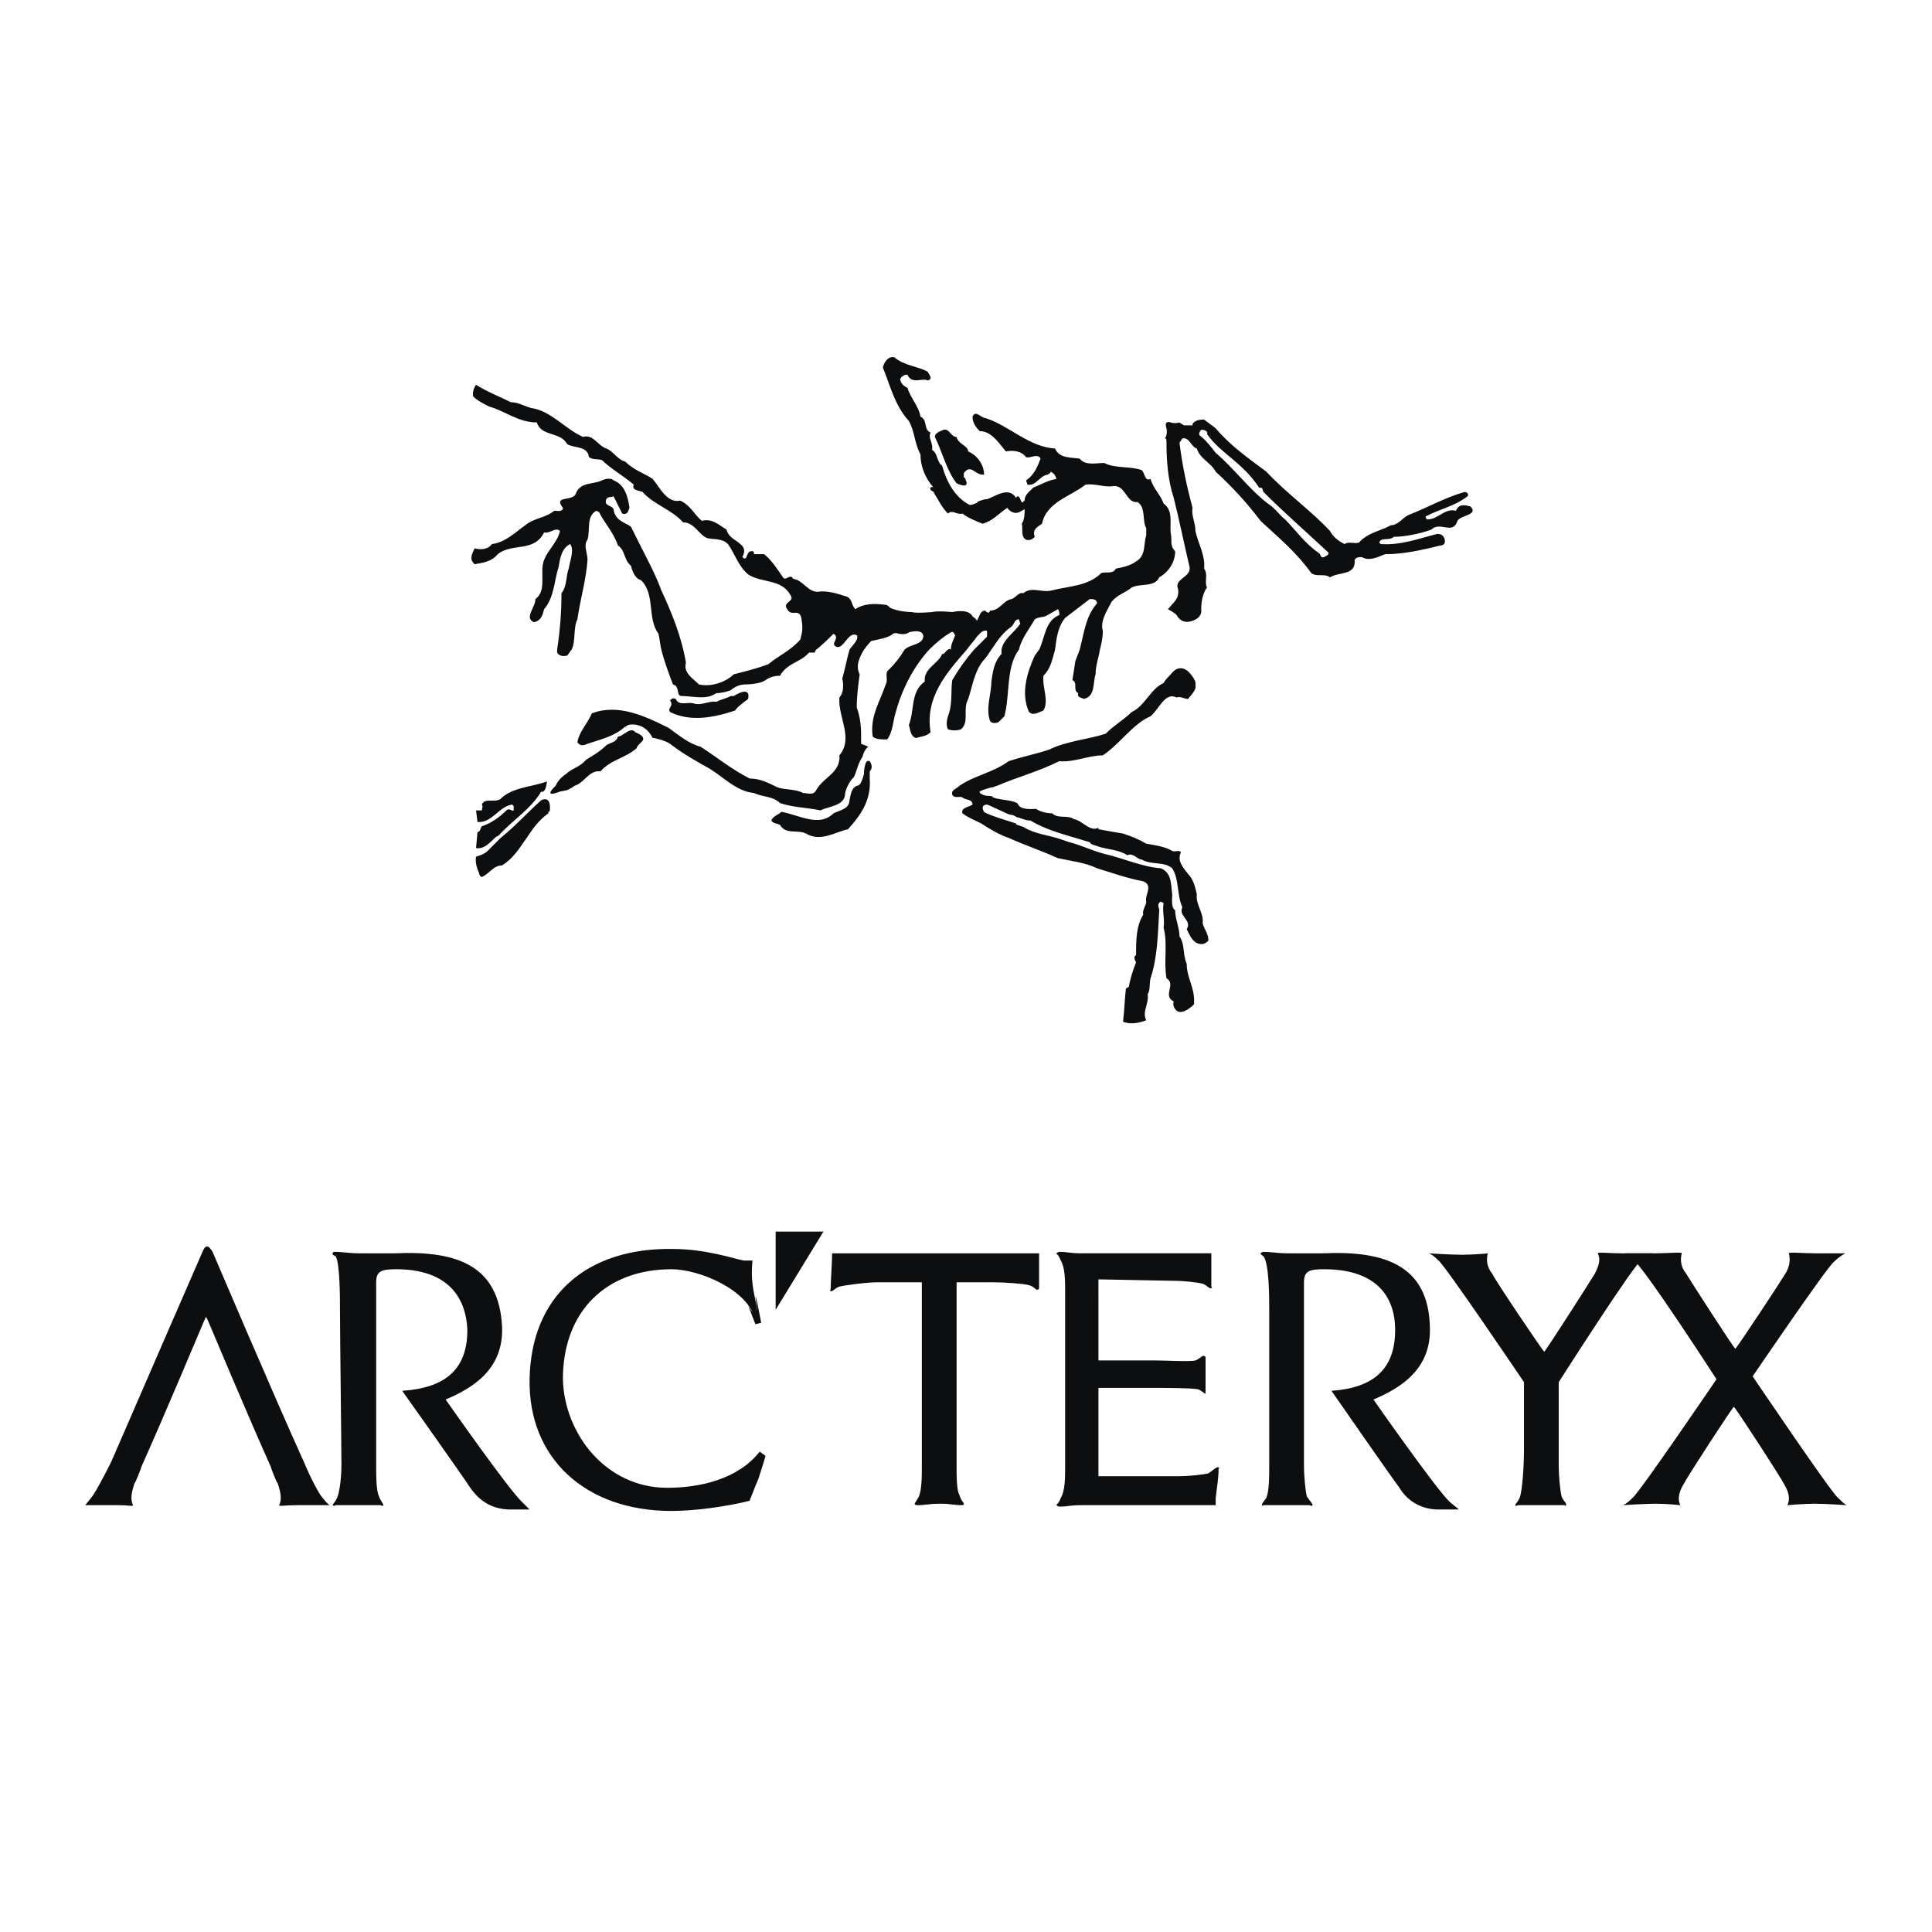
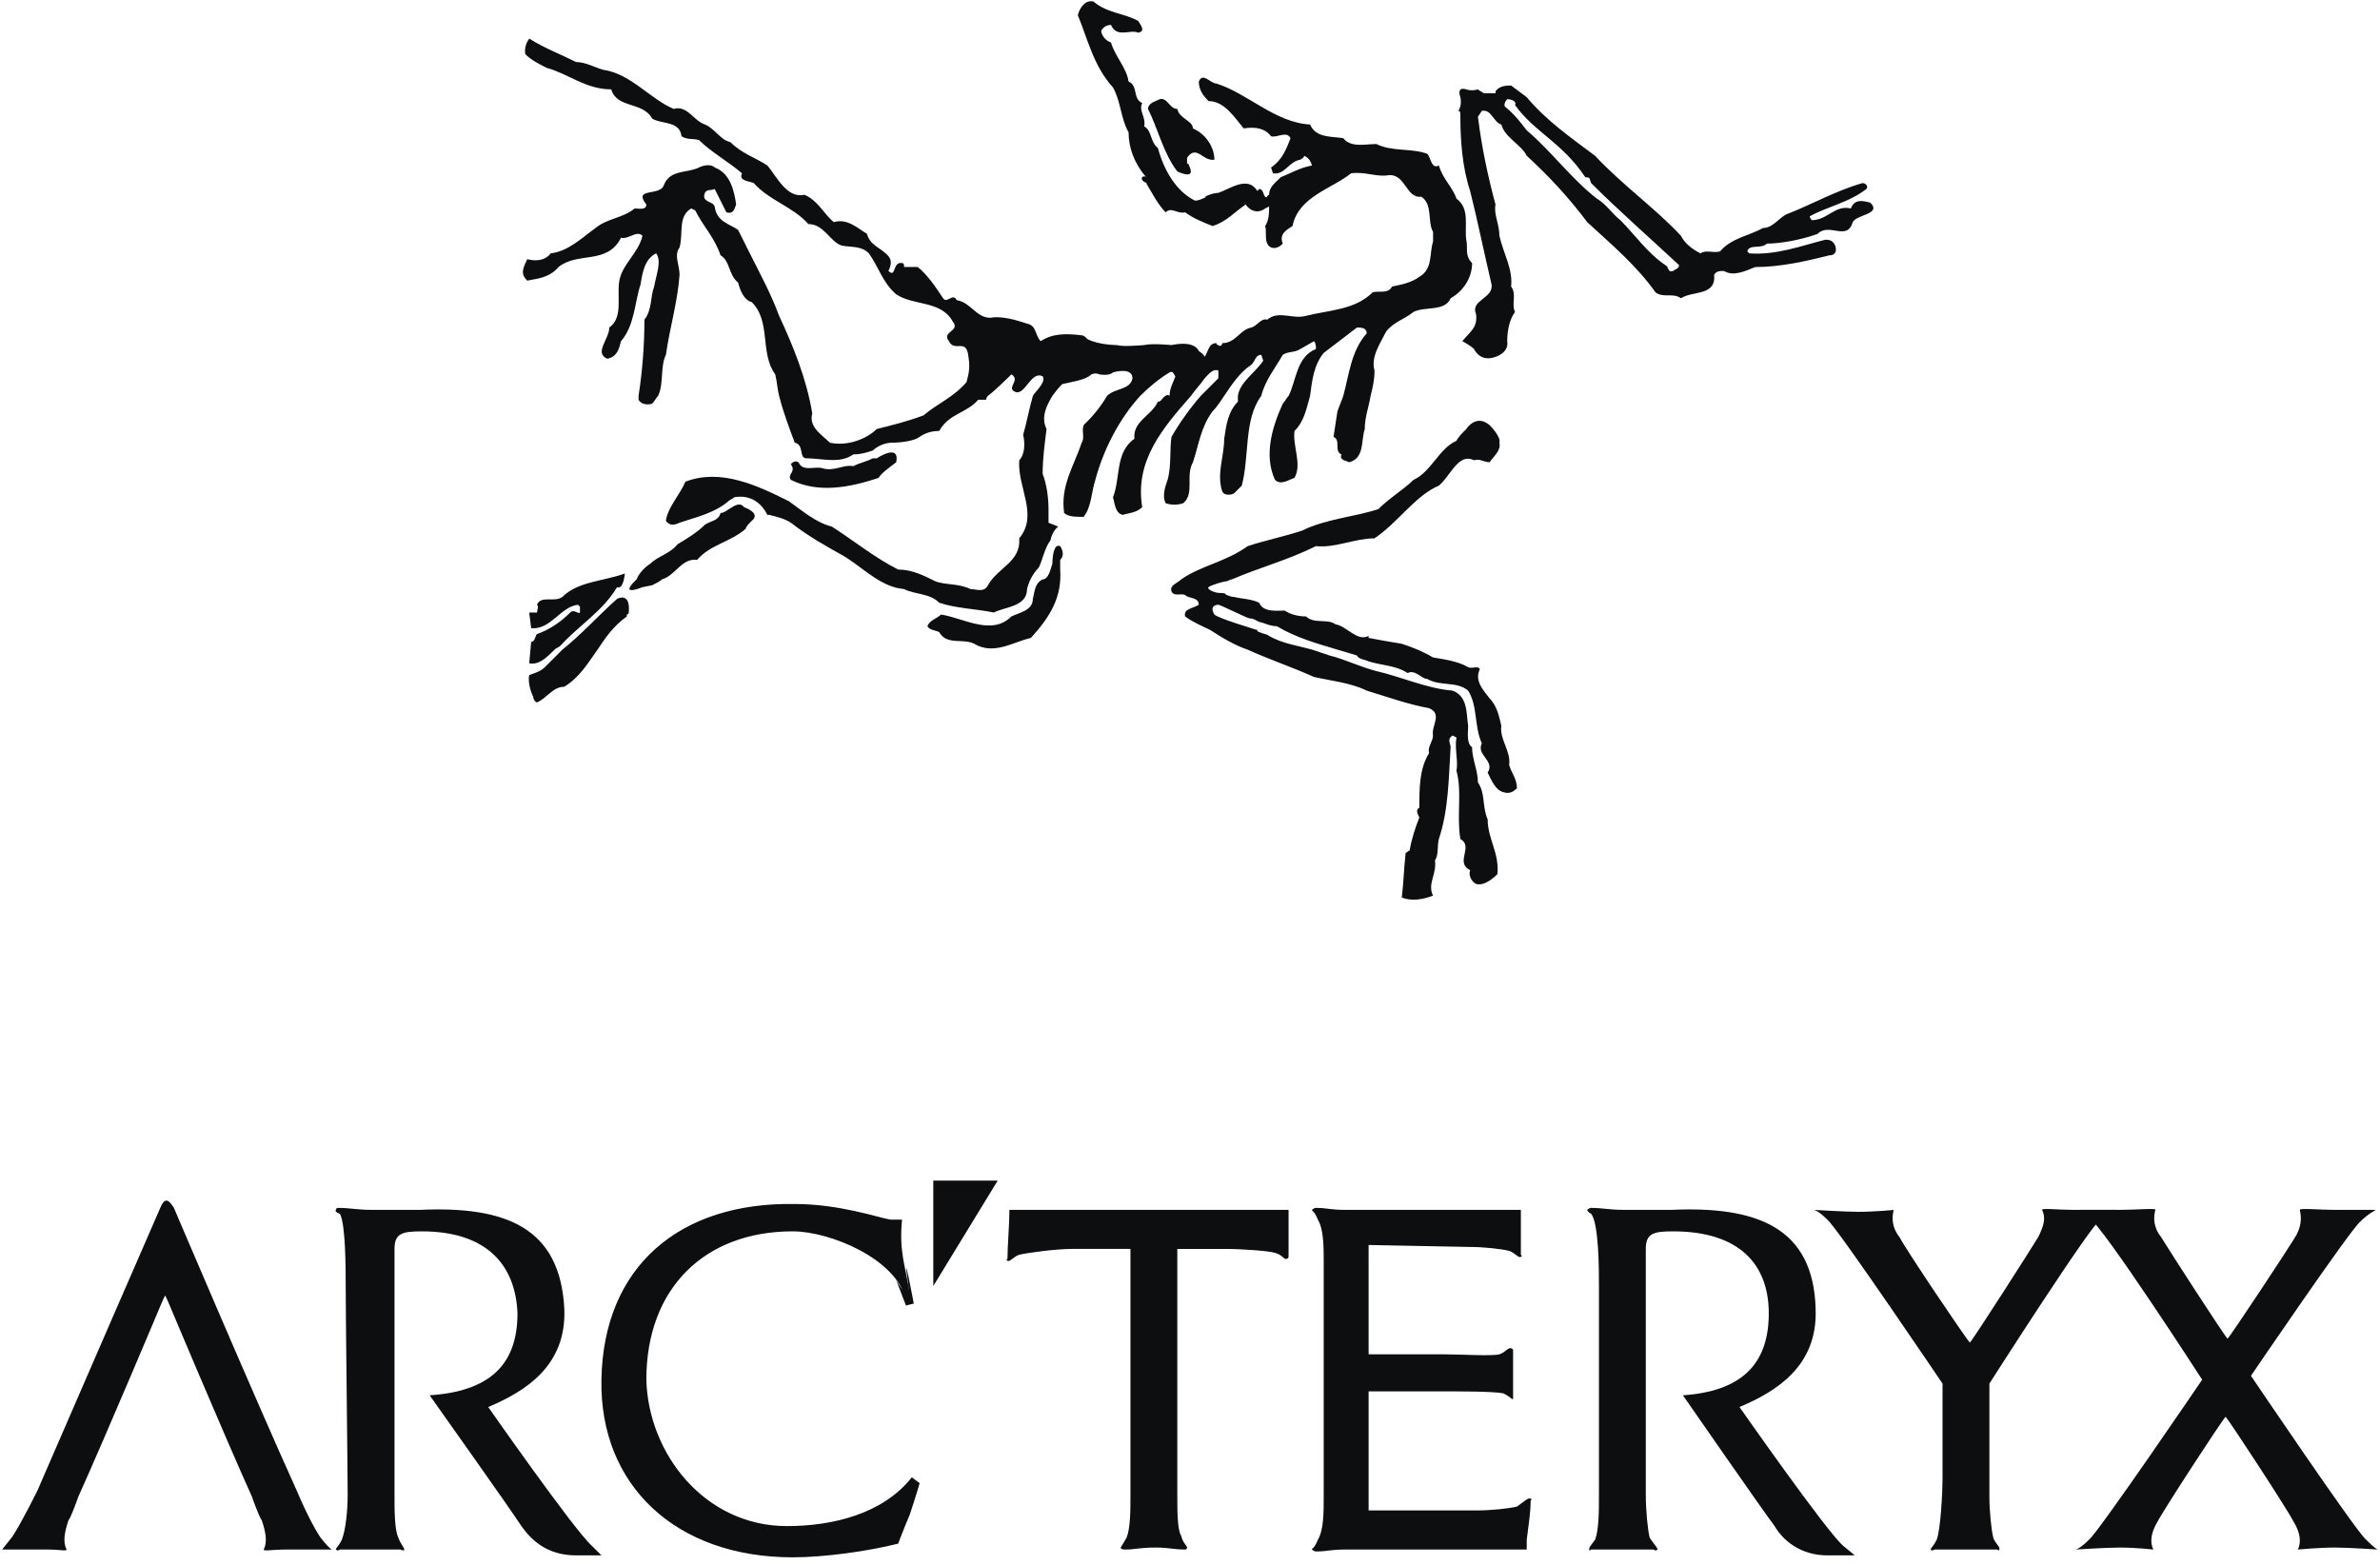
- <svg xmlns="http://www.w3.org/2000/svg" width="716" height="716" viewBox="0 0 716 716" fill="none">
+ <svg xmlns="http://www.w3.org/2000/svg" width="654" height="430" viewBox="31 132 654 430" fill="none">
  <path fill-rule="evenodd" clip-rule="evenodd" d="M210.218 292.825C211.291 292.286 212.361 291.751 212.899 291.216C216.651 290.143 218.263 285.314 222.557 285.852C226.313 281.558 231.676 281.024 235.963 277.268C235.963 276.73 236.505 276.195 237.579 275.121C240.261 272.978 235.432 271.366 235.432 271.366C234.358 269.757 232.211 271.366 232.211 271.366C231.142 271.904 230.068 272.978 228.995 272.978C228.46 275.121 226.313 275.121 224.704 276.195C222.557 278.342 219.875 279.95 217.193 281.558C215.046 284.24 211.83 284.779 209.683 286.922C209.683 286.922 207.001 288.534 205.927 291.216C205.927 291.216 200.563 296.041 207.539 293.36L210.218 292.825ZM203.777 300.335C203.777 300.87 203.238 300.87 203.238 300.87V301.409C199.483 304.091 197.339 307.311 195.192 310.528C192.51 314.284 190.363 318.035 186.073 320.721C182.856 320.721 181.244 323.938 178.562 325.011C178.027 325.011 177.489 323.938 177.489 323.403C177.489 323.403 175.88 320.186 176.419 317.504C178.027 316.965 179.636 316.431 180.709 315.357L185.538 310.528C190.902 306.238 195.731 300.87 200.556 296.584C200.56 296.58 204.311 294.433 203.777 300.335ZM202.707 289.604C196.804 291.751 189.832 291.751 185.542 296.038C183.395 297.65 179.639 295.503 178.566 298.185C179.105 298.72 178.566 299.793 178.566 300.332H176.423L176.958 304.622C182.321 305.157 185.003 298.72 189.832 298.185L190.367 298.72V300.332C189.832 300.867 188.755 299.258 187.685 300.332C185.003 303.014 181.786 305.157 178.566 306.23C178.031 306.765 178.031 308.377 176.958 308.377L176.423 314.276C179.105 314.815 181.248 312.668 183.395 310.521C183.933 309.982 184.472 309.982 185.003 309.447C189.832 304.083 196.804 299.793 200.56 293.356C200.56 293.36 202.168 294.433 202.707 289.604ZM322.326 288.534C322.861 296.041 319.64 301.405 314.277 307.308C309.451 308.381 304.084 312.137 298.72 308.916C295.503 307.308 291.213 309.451 289.066 305.699C287.993 305.161 286.384 305.161 285.846 304.087C286.384 302.479 288.527 301.944 289.601 300.87C296.038 301.948 303.549 306.769 308.913 301.409C311.06 300.339 314.815 299.801 314.815 296.584C315.35 294.437 315.35 292.29 317.497 291.22C319.106 291.22 319.64 288.538 320.179 286.926C320.179 286.926 320.179 281.027 322.326 282.097C322.326 282.097 323.938 284.244 322.326 285.856V288.534ZM277.269 259.03C275.122 260.638 272.978 262.247 272.44 263.32C264.394 266.002 255.814 267.61 248.303 263.859C247.229 262.247 249.911 261.712 248.303 259.565C248.838 259.03 249.372 258.495 250.446 259.03C251.52 261.712 254.74 260.103 256.883 260.638C260.104 261.712 262.786 259.565 265.468 260.103C267.615 259.03 268.684 259.03 270.831 257.956H271.905C271.905 257.956 278.342 253.666 277.269 259.03ZM440.341 248.837C436.585 245.62 433.903 249.911 433.903 249.911C432.83 250.984 431.756 252.054 431.222 253.127C426.393 255.274 424.249 261.712 419.42 263.859C416.735 266.541 412.983 268.684 409.759 271.904C403.325 274.048 395.28 274.586 388.839 277.803C384.013 279.411 378.65 280.485 373.821 282.093C367.918 286.387 360.946 287.461 355.582 291.216C354.509 292.286 352.366 292.825 352.9 294.433C353.435 296.041 355.582 294.968 356.656 295.507C357.729 296.58 360.415 296.041 360.415 298.188C358.799 299.262 356.121 299.262 356.656 301.405C358.799 303.017 361.481 304.087 363.628 305.161C366.849 307.308 370.6 309.451 373.821 310.524C379.723 313.21 386.157 315.353 392.059 318.031C396.888 319.109 402.252 319.644 406.538 321.787C411.902 323.395 417.805 325.542 423.703 326.616C427.462 328.224 424.246 331.441 424.777 334.123C424.777 335.735 423.168 337.343 423.703 338.952C421.021 343.242 421.021 348.606 421.021 353.973C419.948 354.508 420.487 355.582 421.021 356.659C419.948 359.337 418.878 362.558 418.34 365.778C417.801 365.778 417.801 366.309 417.266 366.309C416.727 371.142 416.727 374.355 416.193 378.649C418.878 379.723 422.095 379.188 424.777 378.11C423.168 374.897 425.85 372.212 425.315 368.453C426.389 366.841 425.854 364.701 426.389 362.554C429.071 354.505 429.071 345.92 429.609 337.34C429.609 336.266 428.536 335.193 430.144 334.119L431.218 334.658C430.676 337.875 431.753 341.095 431.218 343.777C432.826 349.676 431.218 356.113 432.291 362.55C436.047 364.697 430.676 368.984 434.973 371.135C434.435 372.747 435.512 374.348 436.585 374.894C438.194 375.425 440.341 374.351 442.484 372.208C443.023 366.302 439.798 362.55 439.798 357.183C438.19 353.431 439.264 350.214 437.117 346.994C437.117 343.777 435.508 340.556 435.508 337.34C433.896 336.266 434.435 333.049 434.435 331.437C433.896 328.22 434.435 323.392 430.144 321.783C423.172 321.245 416.196 318.028 409.224 316.419C404.934 315.346 400.64 313.203 396.349 312.129L391.521 310.517C387.761 309.443 383.475 308.909 379.719 306.762C379.181 306.227 378.107 306.227 377.034 305.692C377.034 305.692 376.495 305.692 376.495 305.153C374.887 304.618 365.768 301.936 364.694 300.863C363.086 298.181 365.768 298.181 365.768 298.181C366.306 298.181 373.813 301.936 374.352 301.936C375.964 301.936 376.495 303.01 377.569 303.01C379.181 303.545 380.254 304.08 381.859 304.08C387.223 307.3 393.125 308.909 398.489 310.517C400.101 311.056 402.248 311.59 403.853 312.129C404.388 313.203 406 313.203 407.073 313.741C410.29 314.815 414.58 314.815 417.801 316.958C419.944 315.888 421.56 318.566 423.165 318.566C426.92 320.713 431.21 319.105 434.427 321.787C437.109 326.077 436.039 331.441 438.183 336.27C436.574 339.49 441.938 341.099 439.791 344.316C440.865 346.463 441.938 349.144 444.085 349.679C445.697 350.218 446.771 349.679 447.84 348.606C447.84 345.924 446.228 344.316 445.697 342.172C446.232 338.417 443.012 335.196 443.55 331.441C443.012 329.298 442.477 326.077 440.333 323.93C438.721 321.787 436.043 319.105 437.651 315.888C437.109 314.815 435.504 315.888 434.431 315.35C431.745 313.741 427.994 313.206 424.773 312.668C422.091 311.059 419.413 309.986 416.189 308.912C413.142 308.422 410.103 307.886 407.073 307.304V306.765C403.853 308.377 401.171 304.083 397.95 303.549C395.807 301.94 392.052 303.548 389.905 301.401C387.758 301.401 385.614 300.863 384.006 299.793C381.859 299.793 378.104 300.332 377.03 297.646C374.887 296.576 372.205 296.576 370.058 296.034C368.984 296.034 368.446 295.499 367.911 295.499C367.911 294.96 366.841 294.96 366.303 294.96C364.69 294.96 362.543 293.891 363.086 293.352C363.621 292.817 367.372 291.744 367.911 291.744C368.45 291.744 368.984 291.209 369.523 291.209C377.03 287.988 385.08 285.845 392.587 282.086C397.95 282.624 403.318 279.943 408.682 279.943C415.115 275.652 419.944 268.141 426.385 265.46C429.606 262.778 431.745 256.34 436.043 258.487C437.655 257.949 438.725 259.022 440.333 259.022C441.407 257.414 443.55 255.802 443.015 253.659C443.558 252.054 440.341 248.837 440.341 248.837ZM431.753 162.474C432.295 162.474 432.295 163.009 432.295 164.082C432.295 170.52 432.83 178.03 434.977 184.468C437.12 193.052 438.732 201.101 440.876 210.213C441.418 213.969 434.977 214.507 436.589 218.263C437.124 222.018 434.977 223.088 432.83 225.77C432.83 225.77 434.977 226.843 436.05 227.917C436.05 227.917 437.663 231.672 441.949 230.064C441.949 230.064 445.708 228.99 445.17 225.77C445.17 223.088 445.708 219.871 447.313 217.724C446.239 215.581 447.852 212.899 446.239 210.752C446.782 205.923 444.096 201.633 443.023 196.804C443.023 193.587 441.414 190.905 441.949 188.223C439.802 180.174 438.194 172.667 437.12 164.082L438.194 162.474C440.876 161.939 441.414 165.691 443.558 166.229C444.631 169.985 448.921 171.593 450.533 174.814C456.963 180.712 462.335 186.615 467.16 193.048C474.136 199.482 480.573 204.849 485.937 212.36C488.08 213.969 490.769 212.36 492.909 213.969C496.126 211.825 502.57 213.434 502.028 207.531C502.57 206.462 503.64 206.462 504.714 206.462C507.396 208.07 510.616 206.462 513.298 205.388C520.27 205.388 527.242 203.78 533.68 202.171C535.292 202.171 535.827 201.098 535.292 199.482C534.753 198.408 534.218 197.874 532.61 197.874C526.169 199.482 519.197 202.168 511.686 201.629L511.147 201.094C511.686 198.947 514.906 200.555 516.511 198.947C520.267 198.947 526.165 197.874 530.459 196.265C533.676 193.045 538.505 198.408 540.117 193.045C541.191 190.901 548.163 190.901 544.946 187.681C542.799 187.146 540.656 186.611 539.582 189.293C535.292 188.219 533.145 192.51 528.855 192.51C528.855 192.51 528.312 191.975 528.312 191.436C533.141 188.754 539.044 187.681 543.869 183.925C544.407 183.391 543.869 182.317 542.795 182.317C535.288 184.464 528.851 188.219 521.875 190.901C519.732 191.975 518.123 194.657 515.438 194.657C511.682 196.8 506.857 197.339 503.637 201.094C501.493 201.629 499.881 200.555 498.273 201.629C496.126 200.555 493.982 198.947 492.909 196.8C485.937 189.293 476.818 182.852 469.307 174.81C462.869 169.981 455.897 165.152 450.533 158.715L446.239 155.498C445.17 155.498 443.023 155.498 441.949 157.106V157.641H439.798H438.729C438.19 157.106 437.659 157.106 437.117 156.568C437.117 156.568 435.508 157.106 433.9 156.568C433.9 156.568 431.218 155.498 432.291 158.715C432.295 158.719 432.826 160.866 431.753 162.474ZM490.766 206.462C489.15 206.996 489.692 205.388 488.619 204.849C483.786 201.633 480.031 196.269 476.279 192.513C474.136 190.905 472.524 188.223 469.845 186.615C462.869 181.247 456.967 173.202 450.537 167.838C448.925 165.691 446.782 163.009 444.635 161.4C444.096 160.866 444.635 159.792 445.173 159.257C446.243 159.257 447.855 159.792 447.317 160.866C452.68 168.373 460.191 171.058 466.629 180.712C468.237 180.712 467.698 181.247 468.237 182.321C475.744 189.832 484.328 197.342 492.378 204.849C492.374 205.923 491.301 205.923 490.766 206.462Z" fill="#0C0E0F" />
  <path fill-rule="evenodd" clip-rule="evenodd" d="M365.778 185.003C368.995 183.929 373.824 180.174 376.506 184.464L377.044 183.926C378.118 183.926 378.118 185.538 378.657 186.073C379.195 186.607 379.195 185.534 379.73 185.534C379.73 183.387 381.338 182.313 382.947 180.705C385.629 179.632 388.311 178.023 391.531 177.488C390.992 175.876 390.458 175.341 389.384 174.806C389.384 175.341 388.314 175.876 388.314 175.876C385.094 176.415 384.024 180.166 380.803 179.632L380.269 178.023C383.485 175.876 384.555 172.659 385.629 169.977C384.555 167.83 381.873 169.977 380.269 169.435C378.656 167.292 375.978 166.753 372.758 167.292C370.076 164.071 367.394 159.781 363.104 159.781C361.488 158.173 360.422 156.561 360.422 154.417C361.488 151.735 363.635 154.952 365.247 154.952C373.831 157.634 381.338 165.68 390.996 166.218C392.605 169.974 396.899 169.435 400.115 169.974C402.262 172.656 406.018 171.582 409.235 171.582C413.521 173.729 418.892 172.656 423.183 174.264C424.256 175.338 424.256 178.554 426.399 177.485C427.473 181.236 430.155 183.383 431.228 186.604C434.984 189.286 433.375 194.111 433.91 197.866C434.449 200.013 433.375 202.16 435.522 204.304C435.522 208.059 433.379 211.814 429.624 213.958C428.008 217.713 422.644 216.105 419.431 217.713C416.745 219.86 414.067 220.395 411.92 223.077C410.312 226.297 407.63 230.053 408.703 233.808C408.703 236.494 408.165 238.633 407.63 240.78C407.095 244.001 406.022 246.683 406.022 249.9C404.948 253.116 406.022 257.945 401.728 259.019C400.658 258.484 399.046 258.484 399.584 256.872C397.441 255.798 399.584 253.116 397.441 252.043L398.511 245.071C399.049 243.462 399.584 242.389 400.123 240.78C401.731 234.878 402.27 228.444 406.556 223.615C406.556 222.007 404.948 222.007 403.874 222.007L394.755 228.979C392.073 232.196 391.539 236.49 391 240.78C389.926 244.536 389.388 247.752 386.71 250.438C386.171 254.732 388.853 259.557 386.71 263.313C385.098 263.851 382.954 265.46 381.346 263.851C378.129 256.875 380.807 248.83 383.493 242.931C384.031 242.392 384.563 241.319 385.101 240.784C387.248 236.497 387.248 230.056 392.608 227.909C392.608 227.375 392.608 226.301 392.073 225.762L388.318 227.909C386.706 228.983 385.097 228.448 383.489 229.518C381.342 233.273 378.66 236.494 377.587 240.784C372.758 247.221 374.37 257.418 372.227 265.46L370.08 267.603C369.006 268.142 367.394 268.142 366.863 267.068C365.251 262.239 367.398 257.414 367.398 252.585C367.936 248.83 368.471 245.074 371.157 242.392V240.78C371.692 237.025 375.986 234.343 378.129 231.126L377.59 229.514C375.982 229.514 375.982 231.126 374.909 232.196C371.688 234.343 369.545 237.56 367.398 240.78C366.328 242.392 365.254 244.001 364.181 245.071C360.964 249.361 360.429 254.19 358.817 259.019C356.674 262.774 359.356 267.599 356.135 270.285C354.571 270.82 352.874 270.82 351.31 270.285C350.237 268.138 351.31 265.456 351.845 263.848C352.918 260.092 352.384 255.263 352.918 252.043C355.241 248.044 357.935 244.273 360.964 240.78L365.793 235.951V233.808C364.181 233.27 363.111 234.878 362.038 235.951C360.964 237.56 359.356 239.172 358.282 240.78C350.771 249.361 342.726 258.484 344.873 271.355C343.261 272.967 341.117 272.967 339.509 273.502C337.362 272.967 337.362 270.285 336.827 268.673C338.97 263.309 337.362 256.337 342.726 252.581C342.191 247.753 347.555 246.144 349.163 242.389C350.24 242.389 350.24 241.315 351.31 240.777C351.31 240.777 351.845 240.238 352.384 240.777C352.384 238.63 353.453 237.021 353.992 235.413C353.453 234.874 353.453 233.804 352.384 234.339C349.702 235.948 347.016 238.095 344.334 240.777C338.435 247.214 334.141 255.794 331.998 263.844C330.925 267.061 330.925 271.351 328.778 274.033C326.634 274.033 324.487 274.033 323.414 272.963C322.344 265.452 326.099 260.089 328.243 253.651C329.316 252.039 327.708 249.357 329.316 248.287C331.607 246.056 333.59 243.531 335.215 240.777C337.362 238.63 341.652 239.168 342.191 235.948C342.191 232.731 336.827 234.339 336.827 234.339C335.754 235.413 333.072 234.874 333.072 234.874C331.994 234.339 330.925 234.874 330.925 234.874C329.316 236.49 325.026 237.021 322.875 237.556C322.34 238.095 321.802 238.63 320.193 240.777C318.581 243.458 316.973 246.679 318.581 249.896C318.046 254.186 317.511 257.941 317.511 262.232C318.581 264.914 319.12 268.669 319.12 271.89V275.645L321.802 276.715C321.802 276.715 320.193 277.788 319.655 280.47C318.046 282.617 317.511 285.838 316.438 287.977C314.83 289.589 313.756 291.733 313.217 293.88C313.217 298.705 307.319 298.705 304.098 300.317C298.734 299.243 293.909 299.243 289.08 297.631C286.398 294.949 282.643 295.488 279.426 293.88C272.989 293.341 268.16 287.977 262.796 284.76C257.967 282.075 253.142 279.393 248.313 275.641C246.701 274.568 244.558 274.029 242.411 273.494H241.876C238.655 267.057 232.757 268.665 232.757 268.665C232.218 269.204 231.683 269.204 231.148 269.739C227.393 272.959 222.564 274.029 217.735 275.641C216.662 276.176 215.053 276.711 213.983 275.103C214.522 271.347 217.735 268.13 219.344 264.375C229.001 260.62 239.194 265.449 247.775 269.739C251.53 272.421 255.285 275.641 259.576 276.711C265.478 280.466 271.377 285.295 277.814 288.516C281.57 288.516 284.79 290.124 288.007 291.733C290.689 292.806 294.444 292.268 297.665 293.88C299.273 293.88 301.416 294.949 302.49 292.806C305.172 287.977 311.609 286.369 311.074 279.932C316.438 273.494 310.539 265.983 311.074 258.476C312.683 256.864 312.683 253.647 312.148 251.5C313.217 247.745 313.756 244.528 314.83 240.773C315.364 239.699 318.581 237.017 317.511 235.409C314.291 233.801 312.683 240.773 310.001 239.699C307.319 238.626 311.609 236.483 308.927 234.87C308.927 234.87 304.637 239.164 302.49 240.773C301.955 241.311 301.955 241.846 301.955 241.846H299.808C296.591 245.602 291.762 245.602 289.08 250.431C286.933 250.431 285.325 250.969 283.717 252.039C281.57 253.651 276.206 253.651 276.206 253.651C272.989 253.651 270.842 255.794 270.842 255.794C269.234 256.333 267.625 256.868 265.478 256.868C261.723 259.55 256.894 257.942 252.604 257.942C250.457 257.942 252.065 254.186 249.383 253.651C247.775 249.357 246.166 245.067 245.093 240.777C244.558 238.63 244.558 237.021 244.023 234.874C239.729 228.976 242.946 220.391 237.586 215.027C235.439 214.493 234.365 211.811 233.83 209.664C231.148 207.517 231.683 203.765 229.001 202.157C227.393 197.328 224.172 194.107 222.029 189.817L220.956 189.282C217.2 191.425 218.809 196.254 217.735 200.01C216.127 202.157 217.735 204.835 217.735 207.517C217.2 215.027 215.053 222.003 213.983 229.51C212.371 232.731 213.445 237.556 211.836 240.777C211.302 241.315 210.763 242.389 210.228 242.924C208.616 243.459 207.008 242.924 206.473 241.85V240.777C207.542 233.804 208.081 226.828 208.081 219.856C210.228 217.174 209.689 213.419 210.763 210.737C211.302 207.517 212.91 203.765 211.302 201.618C208.081 203.23 207.542 206.982 207.008 210.199C205.399 215.027 205.399 221.465 201.644 225.755C201.109 227.902 200.57 230.049 197.888 230.584C194.133 228.976 198.427 225.22 198.427 222.003C202.179 219.321 200.57 213.954 201.109 209.664C201.644 204.835 206.473 201.618 207.542 196.789C205.93 195.181 203.787 197.863 201.644 197.328C197.888 204.835 189.843 201.083 184.479 205.373C181.793 208.59 178.042 208.59 175.891 209.129C174.282 207.517 174.282 206.447 175.891 203.23C178.038 203.769 180.72 203.769 182.328 201.618C187.157 201.083 190.912 197.328 194.668 194.649C197.885 191.968 202.175 191.968 205.395 189.286C206.469 189.286 208.612 189.821 208.612 188.212C204.857 183.383 212.368 186.065 213.441 182.845C215.05 178.554 219.878 179.628 223.095 178.019C224.169 177.485 226.316 176.946 227.389 178.019C231.68 179.628 232.753 184.453 233.288 188.212C232.753 189.286 232.753 190.894 230.606 190.355L227.389 183.922C226.316 184.46 225.242 183.922 224.707 184.995C223.634 187.677 226.851 187.142 227.389 188.751C227.924 193.041 231.68 193.58 233.827 195.188L237.043 201.622C239.725 206.985 242.942 212.888 245.089 218.787C248.844 226.832 252.6 235.951 254.208 245.609C253.138 249.361 256.89 251.508 259.037 253.655C263.866 254.728 269.23 252.581 271.912 249.9C276.202 248.826 280.496 247.753 284.786 246.144C288.538 242.927 292.832 241.315 296.587 237.025C297.122 234.878 297.661 233.27 297.122 230.053C296.587 224.685 293.367 228.979 291.759 225.759C289.612 223.077 294.979 223.077 292.832 220.395C289.612 214.496 282.104 216.105 277.276 212.888C273.52 209.667 272.447 205.377 269.768 201.622C267.625 199.475 264.943 200.013 262.258 199.475C259.041 198.401 257.432 193.576 253.142 193.576C248.848 188.747 242.411 187.139 238.121 182.31C237.047 181.775 233.83 181.775 234.9 179.628C231.148 176.411 226.319 173.729 223.099 170.509C221.491 169.974 219.882 170.509 218.274 169.431C217.735 165.141 212.91 166.215 210.228 164.606C207.542 159.777 200.57 161.924 198.962 156.557C191.99 156.557 187.161 152.267 181.258 150.658C179.115 149.585 176.968 148.511 175.36 146.903C175.36 146.903 174.817 144.759 176.433 142.612C180.723 145.294 185.014 146.903 189.308 149.05C191.99 149.05 194.672 150.658 196.815 151.193C204.326 152.267 209.689 159.242 216.127 161.924C219.882 160.851 221.491 165.141 224.711 166.215C227.393 167.288 229.001 170.505 231.683 171.044C234.9 174.26 238.652 175.334 241.876 177.481C244.558 180.698 247.24 186.6 252.069 185.527C255.828 187.135 257.432 190.89 260.114 193.034C263.87 191.964 266.552 194.646 269.234 196.254C269.772 198.397 271.377 199.471 272.989 200.544C275.132 202.157 276.741 203.226 275.132 206.447C277.279 208.59 276.206 203.765 278.891 204.3C279.43 204.3 279.43 204.835 279.43 205.373H283.185C285.864 207.517 288.011 210.737 290.154 213.954C291.231 215.566 292.836 212.346 293.909 214.493C297.665 215.027 299.273 219.321 303.028 219.321C306.245 218.779 310.001 219.856 313.217 220.93C315.899 221.465 315.364 224.147 316.977 225.755C320.197 223.612 323.952 223.612 328.243 224.147C328.778 224.147 329.316 224.681 329.851 225.22C333.072 226.829 337.901 226.828 337.901 226.828C339.509 227.371 345.408 226.828 345.408 226.828C347.555 226.294 352.918 226.828 352.918 226.828C358.282 225.755 359.891 227.371 360.429 228.441C360.964 228.976 361.495 228.976 362.038 230.049C363.111 228.441 363.111 226.294 365.254 226.294C365.254 226.829 365.793 226.828 365.793 226.828C366.332 227.371 366.867 226.829 366.867 226.294C370.618 226.294 371.692 222.538 374.912 222.003C376.521 221.465 377.594 219.321 379.203 219.856C382.419 217.174 386.175 219.856 389.93 218.783C396.367 217.174 403.34 217.174 408.169 212.346C409.777 211.811 412.455 212.884 413.529 210.737C416.214 210.199 418.896 209.664 421.039 208.055C424.795 205.908 423.721 201.618 424.795 198.397V195.716C423.186 193.034 424.795 188.208 421.582 186.061C417.288 186.6 417.288 179.624 412.455 180.159C409.242 180.698 406.025 179.089 402.27 179.624C396.906 183.914 387.783 186.061 386.175 194.107C384.563 195.181 382.419 196.254 383.493 198.936C382.954 199.471 381.881 200.544 380.276 200.01C378.129 198.936 379.203 195.716 378.664 194.107C379.737 192.499 379.737 190.348 379.737 188.743L378.664 189.282C376.517 190.89 374.374 189.817 373.3 188.208C370.083 190.352 367.936 193.034 364.181 194.107C361.495 193.034 358.817 191.964 356.674 190.348C354.527 190.89 352.918 188.74 351.31 190.348C349.163 188.205 347.555 184.988 345.943 182.302H346.481C345.408 182.302 344.334 181.229 344.873 180.694C344.873 180.694 345.408 180.155 345.943 180.694C342.726 176.939 341.121 172.648 341.121 168.354C338.974 164.603 338.974 159.774 336.831 156.018C331.463 150.12 329.855 142.609 327.173 136.171C327.712 134.024 329.32 131.881 331.463 132.416C335.219 135.633 340.048 135.633 343.803 137.78C344.338 138.853 345.946 140.462 343.803 140.997C341.656 139.927 337.904 142.609 336.292 138.853C335.739 138.843 335.194 138.988 334.72 139.272C334.246 139.557 333.861 139.969 333.61 140.462C333.61 141.535 334.684 143.144 336.292 143.682C337.366 147.438 340.582 150.654 341.121 154.41C343.803 155.483 342.195 159.239 344.876 160.309C343.803 162.456 345.946 164.064 345.411 166.746C347.558 167.819 347.023 171.04 349.167 172.648C350.775 178.547 353.996 184.449 359.359 187.131C360.437 187.131 361.503 186.596 362.576 186.058H362.041C362.023 186.076 364.166 185.003 365.778 185.003Z" fill="#0C0E0F" />
  <path fill-rule="evenodd" clip-rule="evenodd" d="M357.732 177.496C357.732 177.496 357.732 176.957 357.193 176.957V175.349C359.875 171.594 361.484 176.422 364.704 175.884C364.704 172.667 362.557 168.912 358.802 167.303C358.802 165.156 355.05 164.621 354.511 161.939C352.368 161.939 351.83 158.719 349.686 159.258C348.613 159.792 346.466 160.327 346.466 161.939C349.148 167.303 350.756 174.275 354.511 179.104C354.508 179.104 359.875 181.786 357.732 177.496ZM287.46 456.432V485.402L305.16 456.432H287.46ZM281.023 548.155C279.415 551.914 277.803 556.201 277.803 556.201C269.222 558.348 257.421 559.96 248.837 559.96C216.65 559.96 195.733 540.109 196.268 511.147C196.803 480.03 217.724 462.327 249.371 462.865C261.711 462.865 272.439 466.625 275.659 467.159H278.88C278.88 467.159 278.341 471.454 278.88 475.744C279.418 480.576 281.027 485.402 281.027 489.688C281.027 490.762 279.953 489.15 279.953 489.15C277.271 477.883 259.033 470.38 248.84 470.38C224.703 470.38 208.608 485.936 208.608 511.147C209.147 531.532 224.703 551.376 247.232 551.376C259.568 551.376 273.516 548.155 281.562 537.97L283.709 539.582C283.705 539.582 282.631 543.33 281.023 548.155ZM407.083 504.175H428C432.294 504.175 440.875 504.713 443.022 504.175C444.634 503.636 445.707 502.028 446.238 502.563C446.781 502.563 446.781 503.101 446.781 503.101V516.507C446.238 516.507 446.238 515.969 444.095 514.895C441.413 514.356 432.294 514.356 428 514.356H407.083V547.078H436.584C440.871 547.078 445.703 546.547 447.847 546.012C449.459 544.938 451.064 543.326 451.602 543.865C452.141 543.865 451.602 544.403 451.602 544.403C451.602 547.624 451.064 550.837 450.532 555.135V557.82H400.642C396.352 557.82 395.813 558.351 392.593 558.351C392.593 558.351 392.058 558.351 391.523 557.82C391.523 557.278 392.062 557.82 393.135 555.135C394.744 552.449 394.744 547.628 394.744 543.33V509.535V478.957C394.744 474.67 394.744 469.838 393.135 467.159C392.062 464.474 391.523 465.012 391.523 464.474C392.062 463.935 392.593 463.935 392.593 463.935C395.813 463.935 396.352 464.474 400.642 464.474H448.92V476.817C448.92 476.817 449.459 477.356 448.92 477.356C448.382 477.887 447.308 476.282 445.703 475.744C443.556 475.205 438.728 474.67 434.972 474.67L407.08 474.132L407.083 504.175ZM78.792 463.939C78.792 463.939 101.86 518.119 112.587 541.718C115.269 548.151 118.486 554.057 119.559 555.131C121.706 557.817 122.241 557.817 122.241 557.817H109.905C105.611 557.817 103.468 558.348 103.468 557.817C104.541 555.67 104.007 552.984 102.929 549.763C102.391 549.225 100.786 544.938 100.247 543.33C92.74 526.7 77.184 489.688 77.184 489.688C76.11 487.549 76.645 487.549 75.572 489.688C75.572 489.688 60.019 526.704 52.508 543.33C51.97 544.942 50.361 549.229 49.826 549.763C48.753 552.984 48.218 555.67 49.288 557.817C49.288 558.348 47.679 557.817 43.924 557.817H31.588L33.731 555.131C34.805 554.057 38.025 548.151 41.242 541.718C51.435 518.116 75.037 463.939 75.037 463.939C76.11 461.265 77.184 461.265 78.792 463.939ZM341.637 475.209V542.795C341.637 547.082 341.637 551.914 340.563 554.6L338.955 557.278C338.955 557.82 340.028 557.82 340.028 557.82C343.245 557.82 343.784 557.278 348.613 557.278C352.368 557.278 353.438 557.82 356.658 557.82C356.658 557.82 357.193 557.82 357.193 557.278C357.193 556.747 356.12 556.204 355.585 554.065C354.511 552.453 354.511 547.085 354.511 542.799V475.213H367.921C372.215 475.213 379.726 475.751 381.33 476.286C383.477 476.825 384.016 478.433 384.547 477.891C385.086 477.891 385.086 477.36 385.086 477.36V464.481H308.381C308.381 468.24 307.842 474.674 307.842 477.887C307.842 477.887 307.303 478.429 307.842 478.429C308.381 478.961 309.454 477.356 311.062 476.817C313.206 476.279 321.255 475.205 325.545 475.205L341.637 475.209ZM564.788 512.221V537.97C564.788 542.256 564.249 552.449 563.18 555.135C562.102 557.274 561.567 557.274 561.567 557.82C561.567 558.351 562.641 557.82 562.641 557.82H579.809C579.809 557.82 580.344 558.351 580.344 557.82C580.883 557.278 579.271 556.201 578.736 554.6C578.194 552.453 577.663 547.085 577.663 543.334V512.224C577.663 512.224 606.094 467.702 608.237 467.163C611.454 466.625 612.531 464.478 612.531 464.478H600.726C596.432 464.478 592.142 463.939 592.142 464.478C593.215 466.625 592.68 468.772 591.068 471.985C589.456 474.67 573.365 499.881 572.291 500.954C571.218 499.881 554.588 475.205 552.979 471.985C550.836 469.307 550.836 466.625 551.371 464.478C551.91 464.478 546.011 465.016 541.713 465.016C537.961 465.016 529.377 464.478 529.377 464.478C529.377 464.478 530.451 464.478 533.133 467.163C535.822 469.31 564.788 512.221 564.788 512.221Z" fill="#0C0E0F" />
  <path fill-rule="evenodd" clip-rule="evenodd" d="M649.539 510.073C649.539 510.073 678.509 552.987 681.191 555.134C683.877 557.82 684.411 557.82 684.411 557.82C684.411 557.82 676.366 557.277 672.61 557.277C668.32 557.277 662.418 557.82 662.418 557.82C663.491 555.673 662.953 552.987 661.344 550.305C659.732 547.085 643.641 522.416 642.567 521.343C641.494 522.416 625.402 547.085 623.79 550.305C622.182 552.991 621.647 555.673 622.717 557.82C622.717 557.82 617.891 557.277 613.601 557.277C609.846 557.277 601.265 557.82 601.265 557.82C601.265 557.82 602.335 557.82 605.021 555.134C607.702 552.987 636.134 511.147 636.134 511.147C636.134 511.147 608.776 468.771 605.021 466.624C601.804 465.012 602.335 464.477 602.335 464.477H613.601C617.891 464.477 623.79 463.938 623.259 464.477C622.717 466.624 622.717 469.31 624.867 471.984C626.479 474.67 642.032 498.814 643.106 499.88C644.179 498.814 659.736 475.205 661.344 472.523C663.491 469.31 663.491 466.624 662.953 464.477C662.953 463.938 668.32 464.477 672.614 464.477H683.877C683.877 464.477 681.733 465.551 679.586 467.698C676.897 469.837 649.539 510.073 649.539 510.073ZM493.447 515.437C493.447 515.437 516.51 548.701 518.657 551.379C520.801 555.138 525.63 559.424 533.137 559.424H540.648C540.648 559.424 540.109 558.886 537.427 556.746C532.602 552.452 508.996 518.657 508.996 518.657C519.189 514.363 530.455 507.391 529.92 491.835C529.381 469.31 513.829 463.404 490.223 464.477H477.348C473.058 464.477 471.449 463.938 468.229 463.938C468.229 463.938 467.69 463.938 467.155 464.477C467.155 465.016 468.229 465.551 468.229 465.551C470.376 468.236 470.376 481.107 470.376 485.401V542.794C470.376 547.081 470.376 552.452 469.302 555.134C467.69 557.274 467.69 557.274 467.69 557.82C467.69 558.351 468.229 557.82 468.229 557.82H485.394C485.394 557.82 485.932 558.351 486.467 557.82C486.467 557.277 485.394 556.2 484.32 554.599C483.782 552.452 483.25 547.085 483.25 542.794V475.208C483.25 470.914 485.394 470.383 490.761 470.383C508.992 470.383 517.042 479.502 517.042 492.908C517.045 507.391 508.996 514.363 493.447 515.437ZM149.064 515.437C149.064 515.437 172.667 548.701 174.275 551.379C176.957 555.138 181.247 559.424 189.297 559.424H196.269L193.587 556.746C188.758 552.452 165.156 518.657 165.156 518.657C175.348 514.363 186.615 507.391 186.076 491.835C185.003 469.31 169.985 463.404 146.382 464.477H133.508C128.679 464.477 127.605 463.938 123.85 463.938C123.85 463.938 123.315 463.938 123.315 464.477C122.777 465.016 124.389 465.551 124.389 465.551C125.997 468.236 125.997 481.107 125.997 485.401C125.997 493.985 126.536 536.361 126.536 542.794C126.536 547.081 125.997 552.452 124.924 555.134C123.85 557.274 123.315 557.274 123.315 557.82C123.85 558.351 124.389 557.82 124.389 557.82H141.019C141.019 557.82 142.092 558.351 142.092 557.82C142.092 557.277 141.019 556.2 140.48 554.599C139.407 552.452 139.407 547.085 139.407 542.794V475.208C139.407 470.914 141.554 470.383 146.917 470.383C164.621 470.383 172.667 479.502 173.201 492.908C173.201 507.391 165.156 514.363 149.064 515.437ZM277.268 483.789C277.268 483.789 281.558 491.296 280.489 484.328C278.876 473.061 282.097 490.226 282.097 490.226L279.95 490.765L277.268 483.789Z" fill="#0C0E0F" />
</svg>
